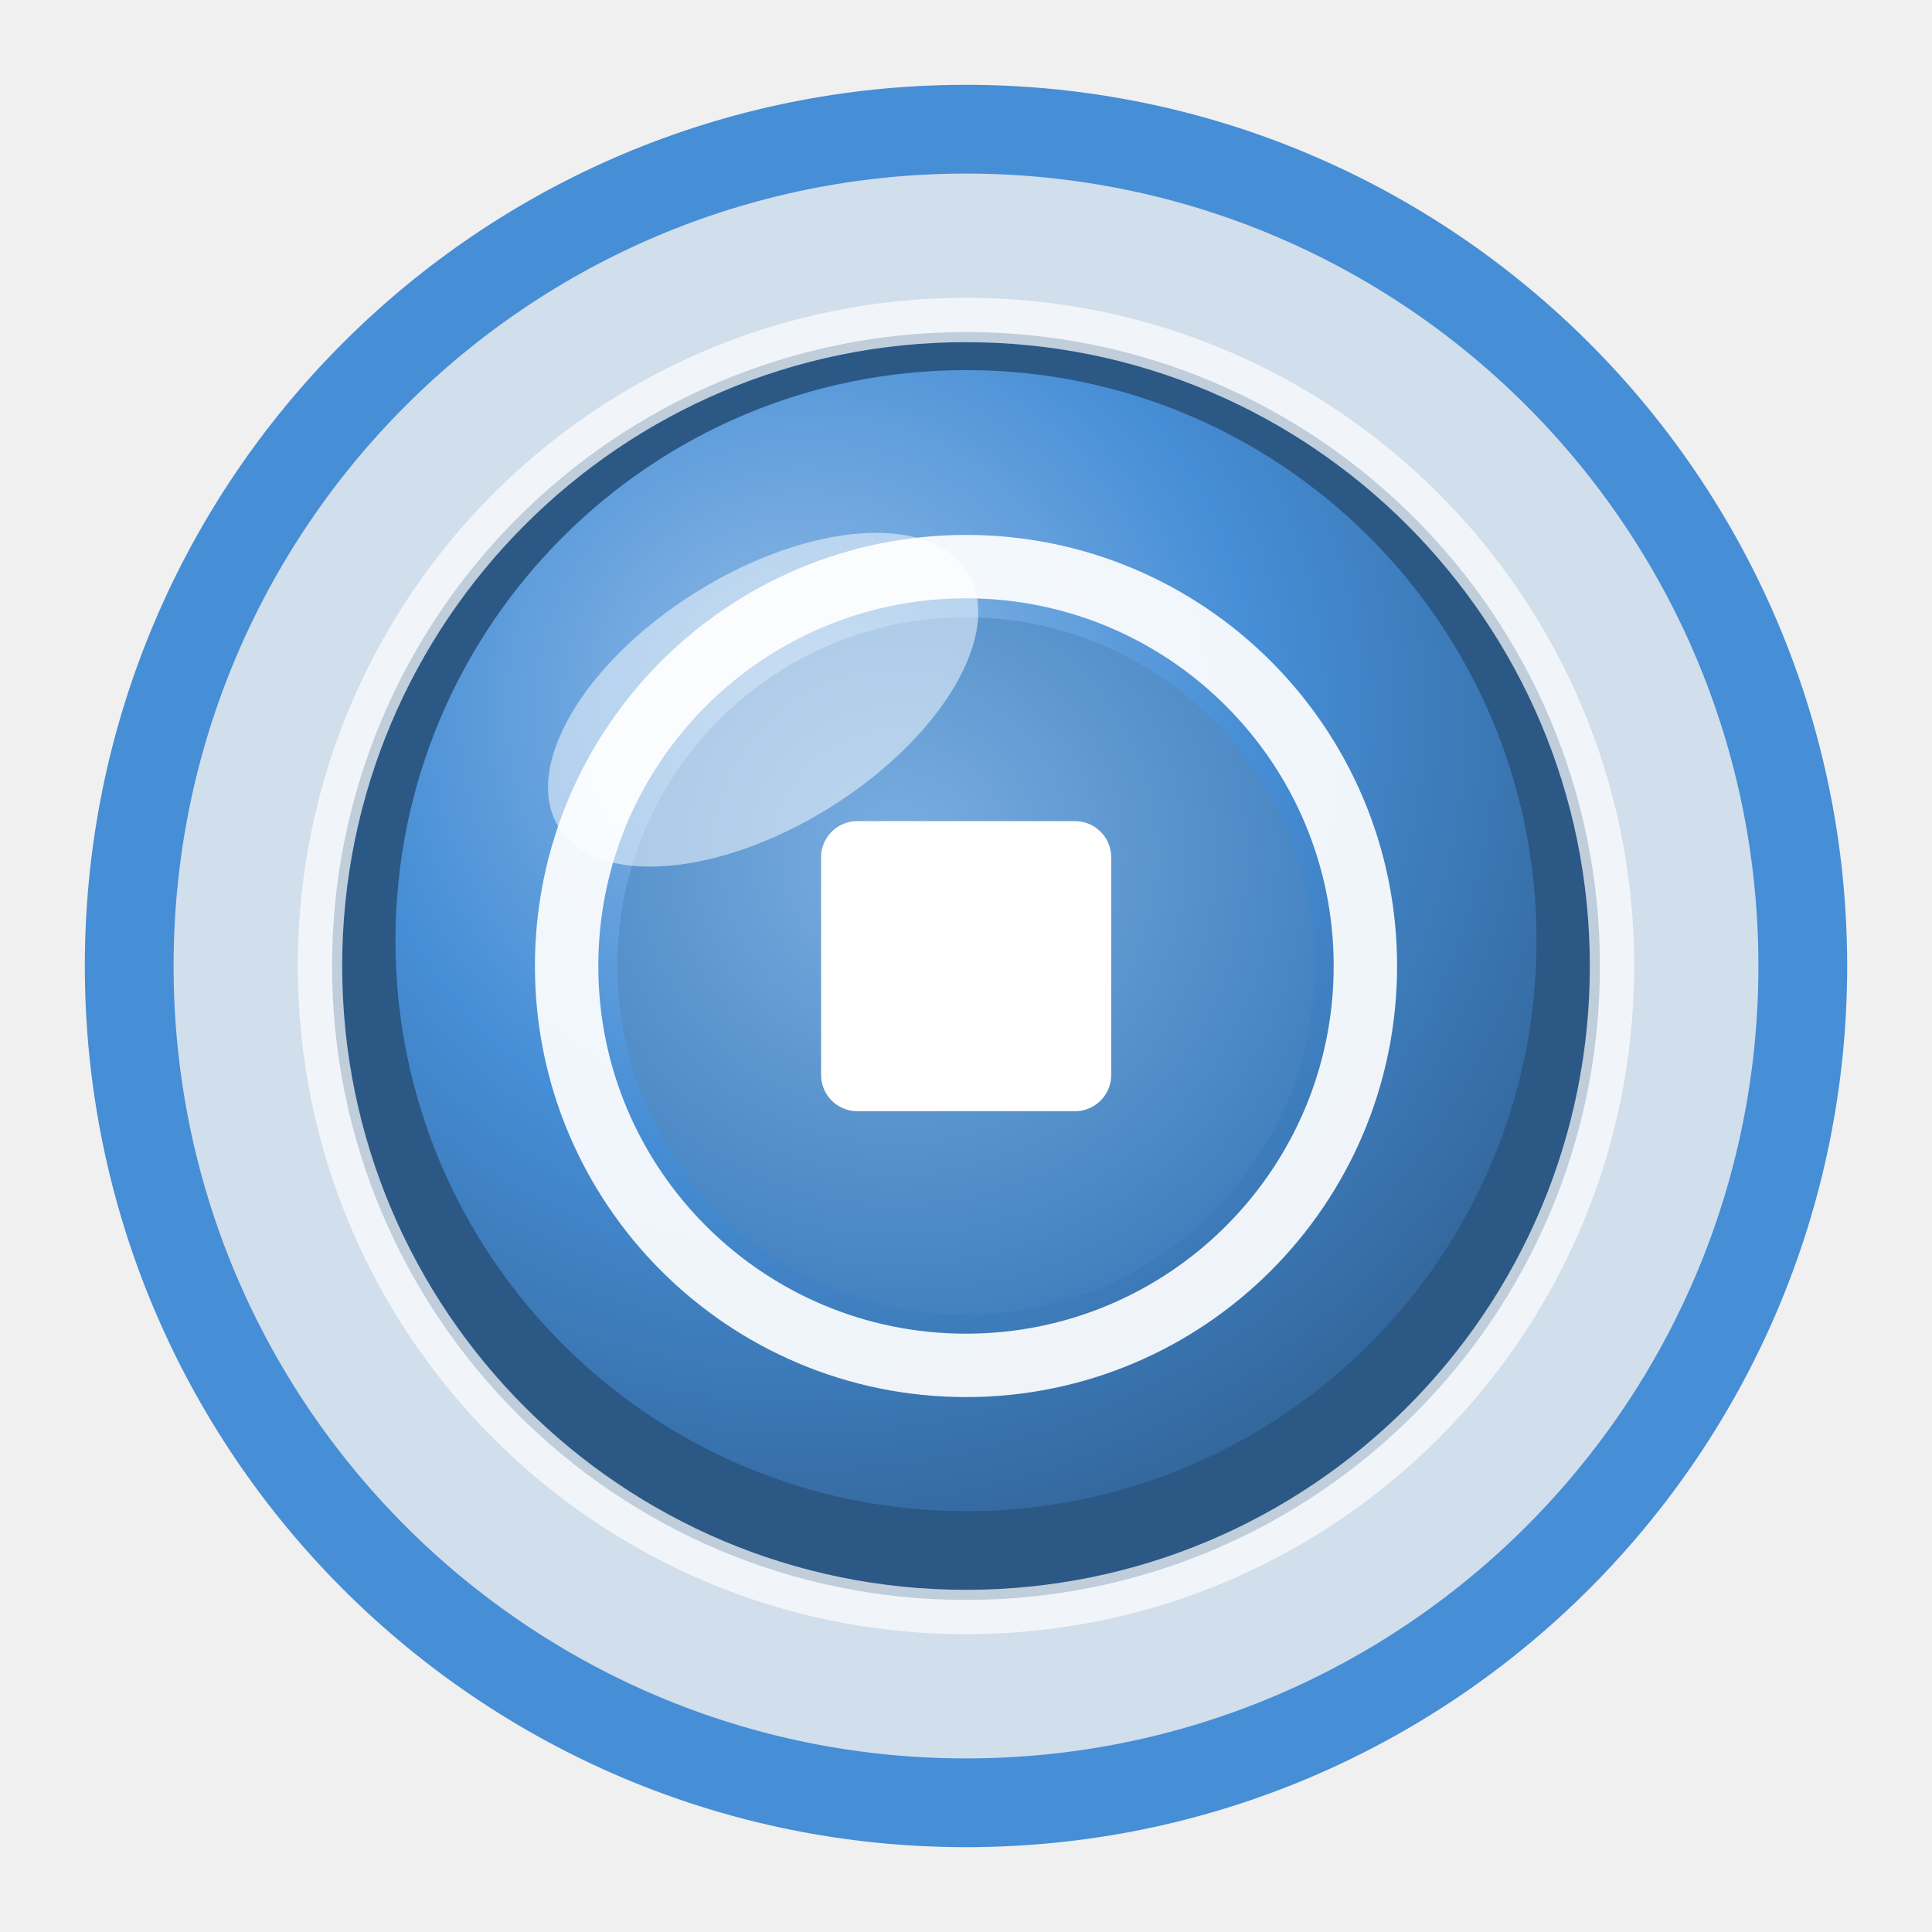
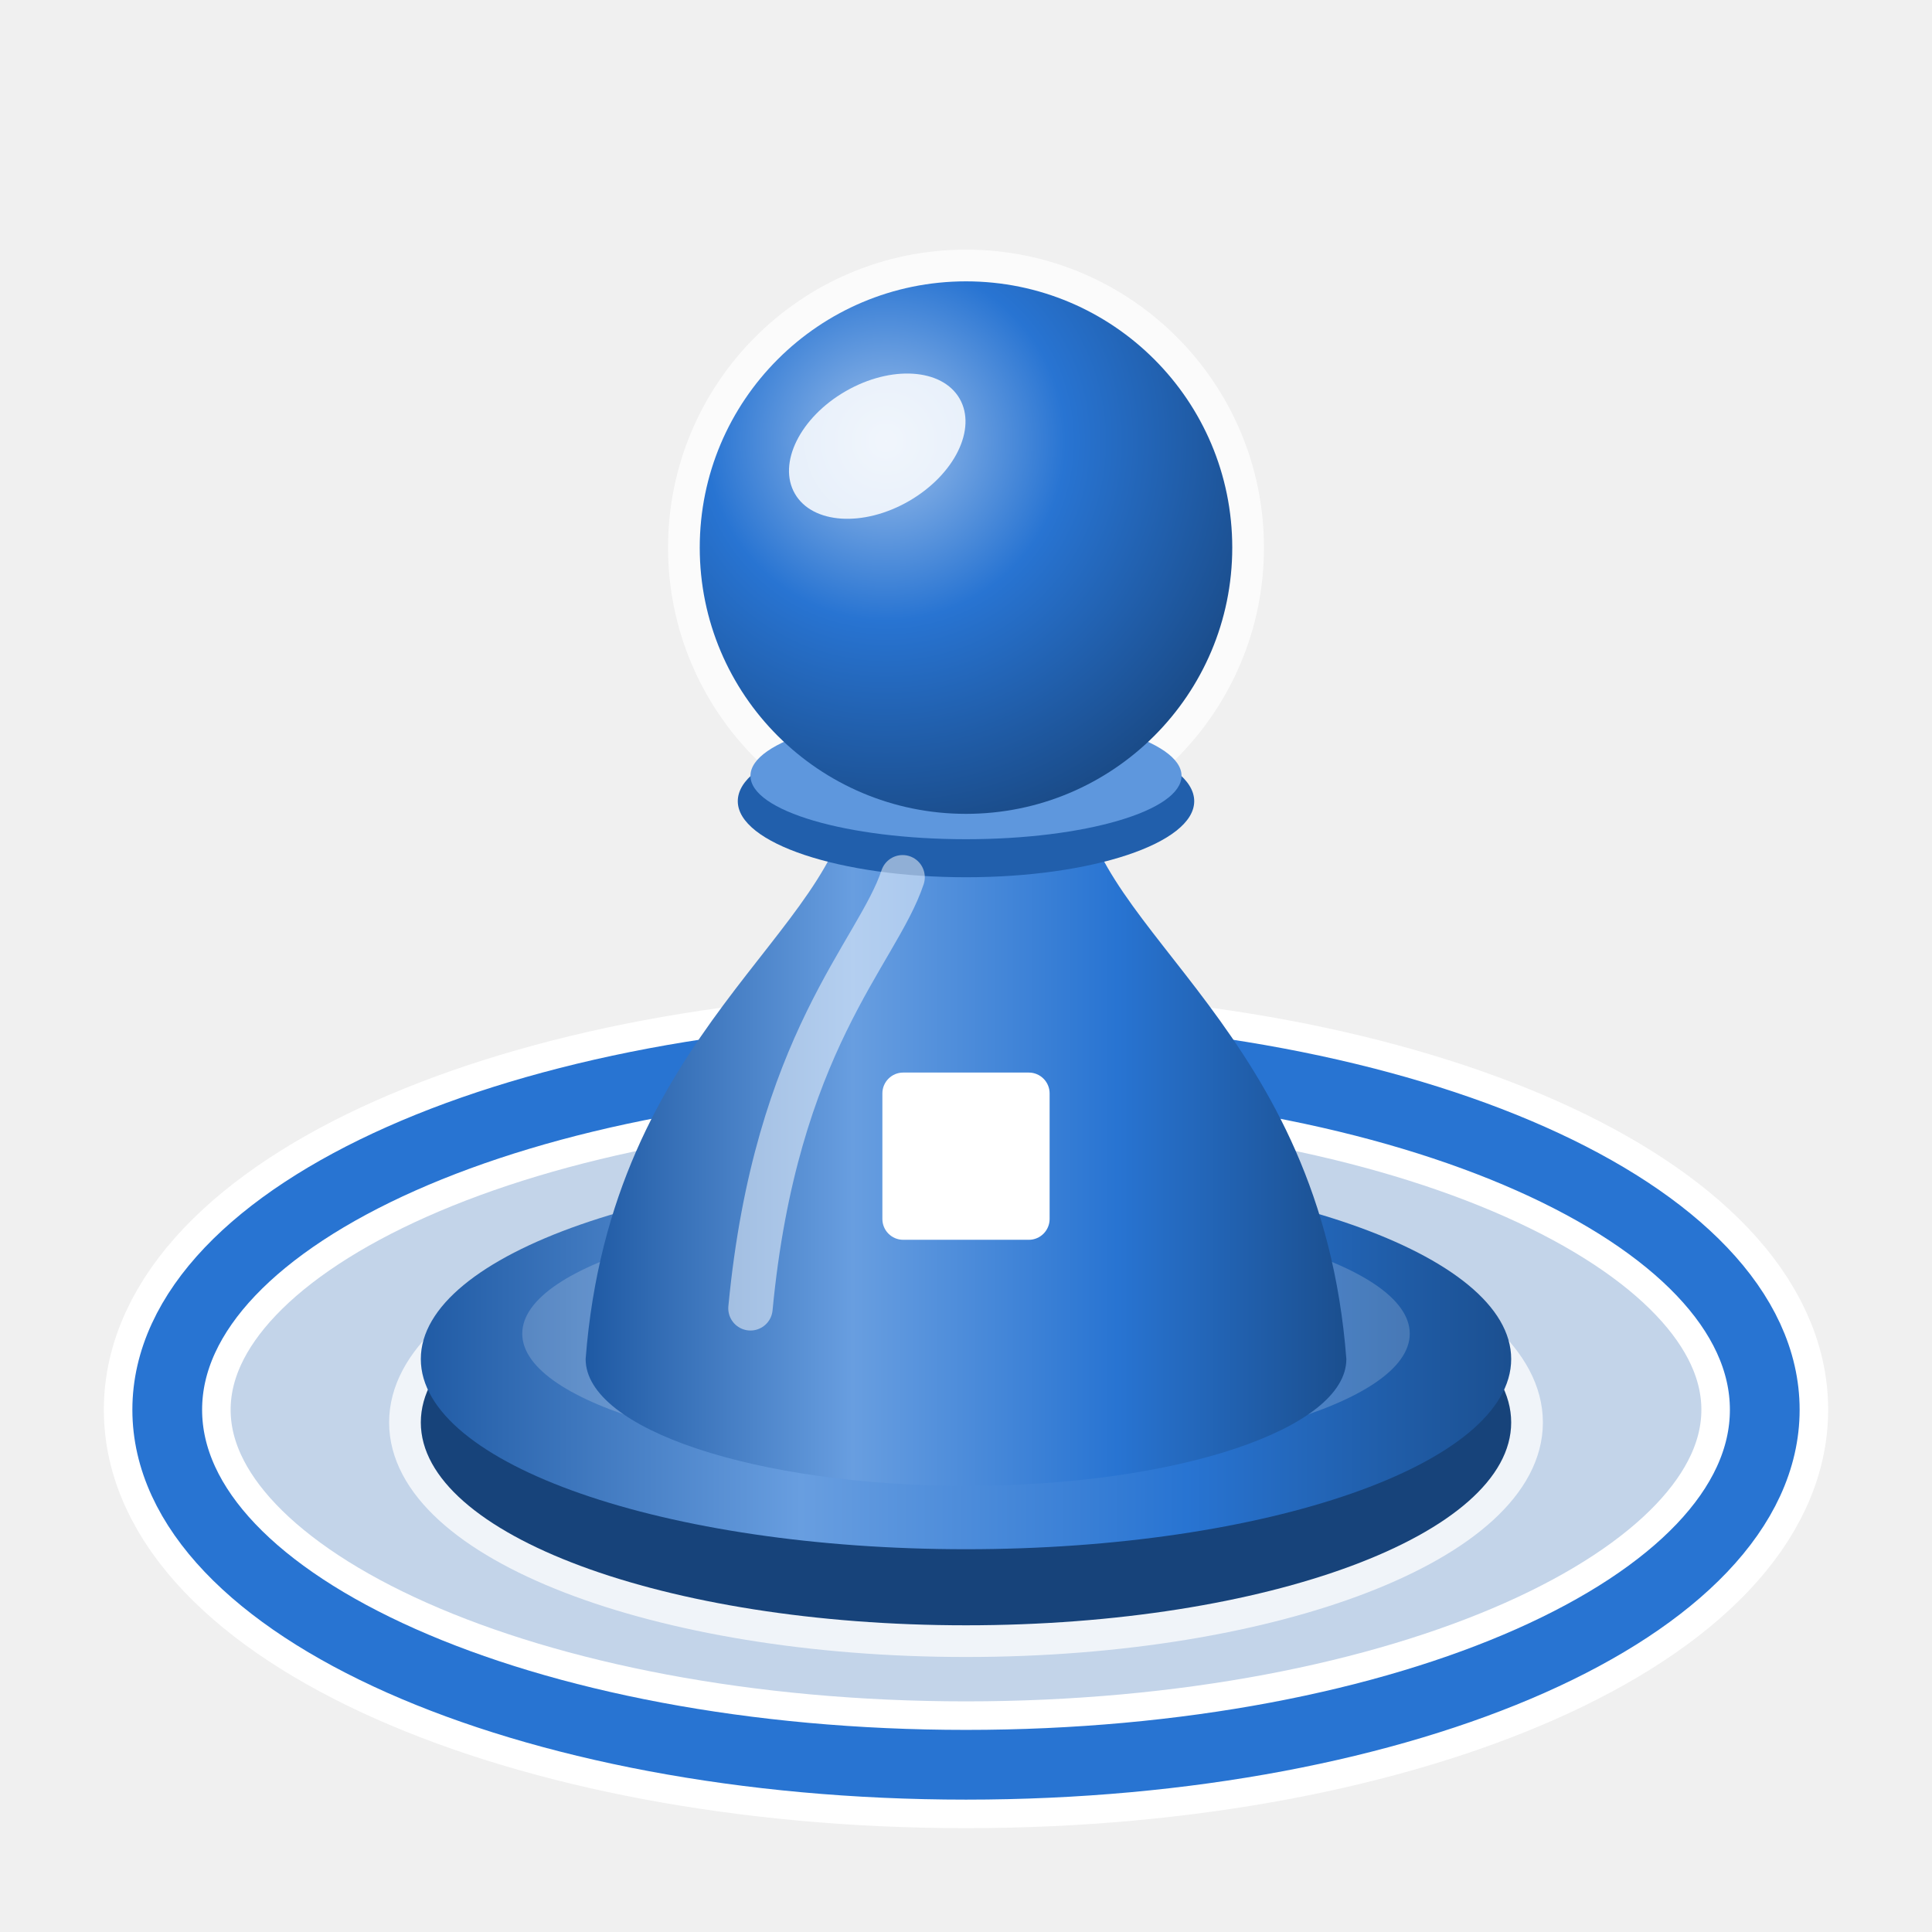
<svg xmlns="http://www.w3.org/2000/svg" width="64" height="64" viewBox="0 0 64 64">
  <defs>
-     <radialGradient id="tg40" cx="36%" cy="30%" r="78%">
-       <stop offset="0" stop-color="#94BDE7" />
-       <stop offset=".5" stop-color="#468ED6" />
-       <stop offset="1" stop-color="#316396" />
+     <radialGradient id="th40" cx="35%" cy="30%" r="75%">
+       <stop offset="0" stop-color="#9EC0EB" />
+       <stop offset=".45" stop-color="#2874D2" />
+       <stop offset="1" stop-color="#1A4B88" />
    </radialGradient>
-     <radialGradient id="td40" cx="40%" cy="34%" r="72%">
-       <stop offset="0" stop-color="#7AAEE1" />
-       <stop offset="1" stop-color="#3E7DBC" />
-     </radialGradient>
+     <linearGradient id="tb40" x1="0" y1="0" x2="1" y2="0">
+       <stop offset="0" stop-color="#1F5AA4" />
+       <stop offset=".35" stop-color="#689EE0" />
+       <stop offset=".7" stop-color="#2874D2" />
+       <stop offset="1" stop-color="#1B4F8F" />
+     </linearGradient>
  </defs>
-   <circle cx="32" cy="32" r="28.98" fill="#468ED6" fill-opacity=".18" />
-   <circle cx="32" cy="32" r="27.72" fill="none" stroke="#468ED6" stroke-width="2.94" />
-   <circle cx="32" cy="32" r="21" fill="#2B5885" />
-   <circle cx="32" cy="31.16" r="18.9" fill="url(#tg40)" />
-   <circle cx="32" cy="32" r="13.23" fill="none" stroke="#FFFFFF" stroke-opacity=".92" stroke-width="2.1" />
-   <circle cx="32" cy="32" r="11.55" fill="url(#td40)" />
-   <rect x="27.2" y="27.2" width="9.61" height="9.61" rx="1.2" fill="#FFFFFF" />
-   <ellipse cx="25.28" cy="23.18" rx="7.98" ry="4.2" transform="rotate(-32 25.28 23.18)" fill="#FFFFFF" fill-opacity=".5" />
-   <circle cx="32" cy="32" r="21.4" fill="none" stroke="#FFFFFF" stroke-opacity=".7" stroke-width="1.47" />
+   <ellipse cx="32" cy="46.7" rx="27.3" ry="12.6" fill="#2874D2" fill-opacity=".22" />
+   <ellipse cx="32" cy="46.7" rx="26.46" ry="11.76" fill="none" stroke="#FFFFFF" stroke-width="4.2" />
+   <ellipse cx="32" cy="46.7" rx="26.46" ry="11.76" fill="none" stroke="#2874D2" stroke-width="2.31" />
+   <g stroke="#FFFFFF" stroke-opacity=".75" stroke-width="1.26" fill="none">
+     <circle cx="32" cy="18.14" r="9.24" />
+     <ellipse cx="32" cy="47.12" rx="18.48" ry="7.14" />
+   </g>
+   <ellipse cx="32" cy="47.12" rx="18.06" ry="6.72" fill="#17437A" />
+   <ellipse cx="32" cy="45.02" rx="18.06" ry="6.3" fill="url(#tb40)" />
+   <ellipse cx="32" cy="44.18" rx="14.7" ry="4.2" fill="#FFFFFF" fill-opacity=".18" />
+   <path d="M19.4 45.02 C20.24 34.1 27.8 30.95 28.22 26.12 L35.78 26.12 C36.2 30.95 43.76 34.1 44.6 45.02 A12.6 4.2 0 0 1 19.4 45.02Z" fill="url(#tb40)" />
+   <ellipse cx="32" cy="26.54" rx="7.56" ry="2.52" fill="#215FAC" />
+   <ellipse cx="32" cy="25.7" rx="7.14" ry="2.1" fill="#5E97DD" />
+   <circle cx="32" cy="18.14" r="8.82" fill="url(#th40)" />
+   <ellipse cx="29.06" cy="14.78" rx="3.15" ry="2.1" transform="rotate(-30 29.06 14.78)" fill="#FFFFFF" fill-opacity=".85" />
+   <path d="M24.86 43.34 C25.7 34.52 29.06 31.58 29.9 29.06" fill="none" stroke="#FFFFFF" stroke-opacity=".5" stroke-width="1.47" stroke-linecap="round" />
+   <rect x="29.23" y="35.53" width="5.54" height="5.54" rx="0.69" fill="#FFFFFF" />
</svg>
